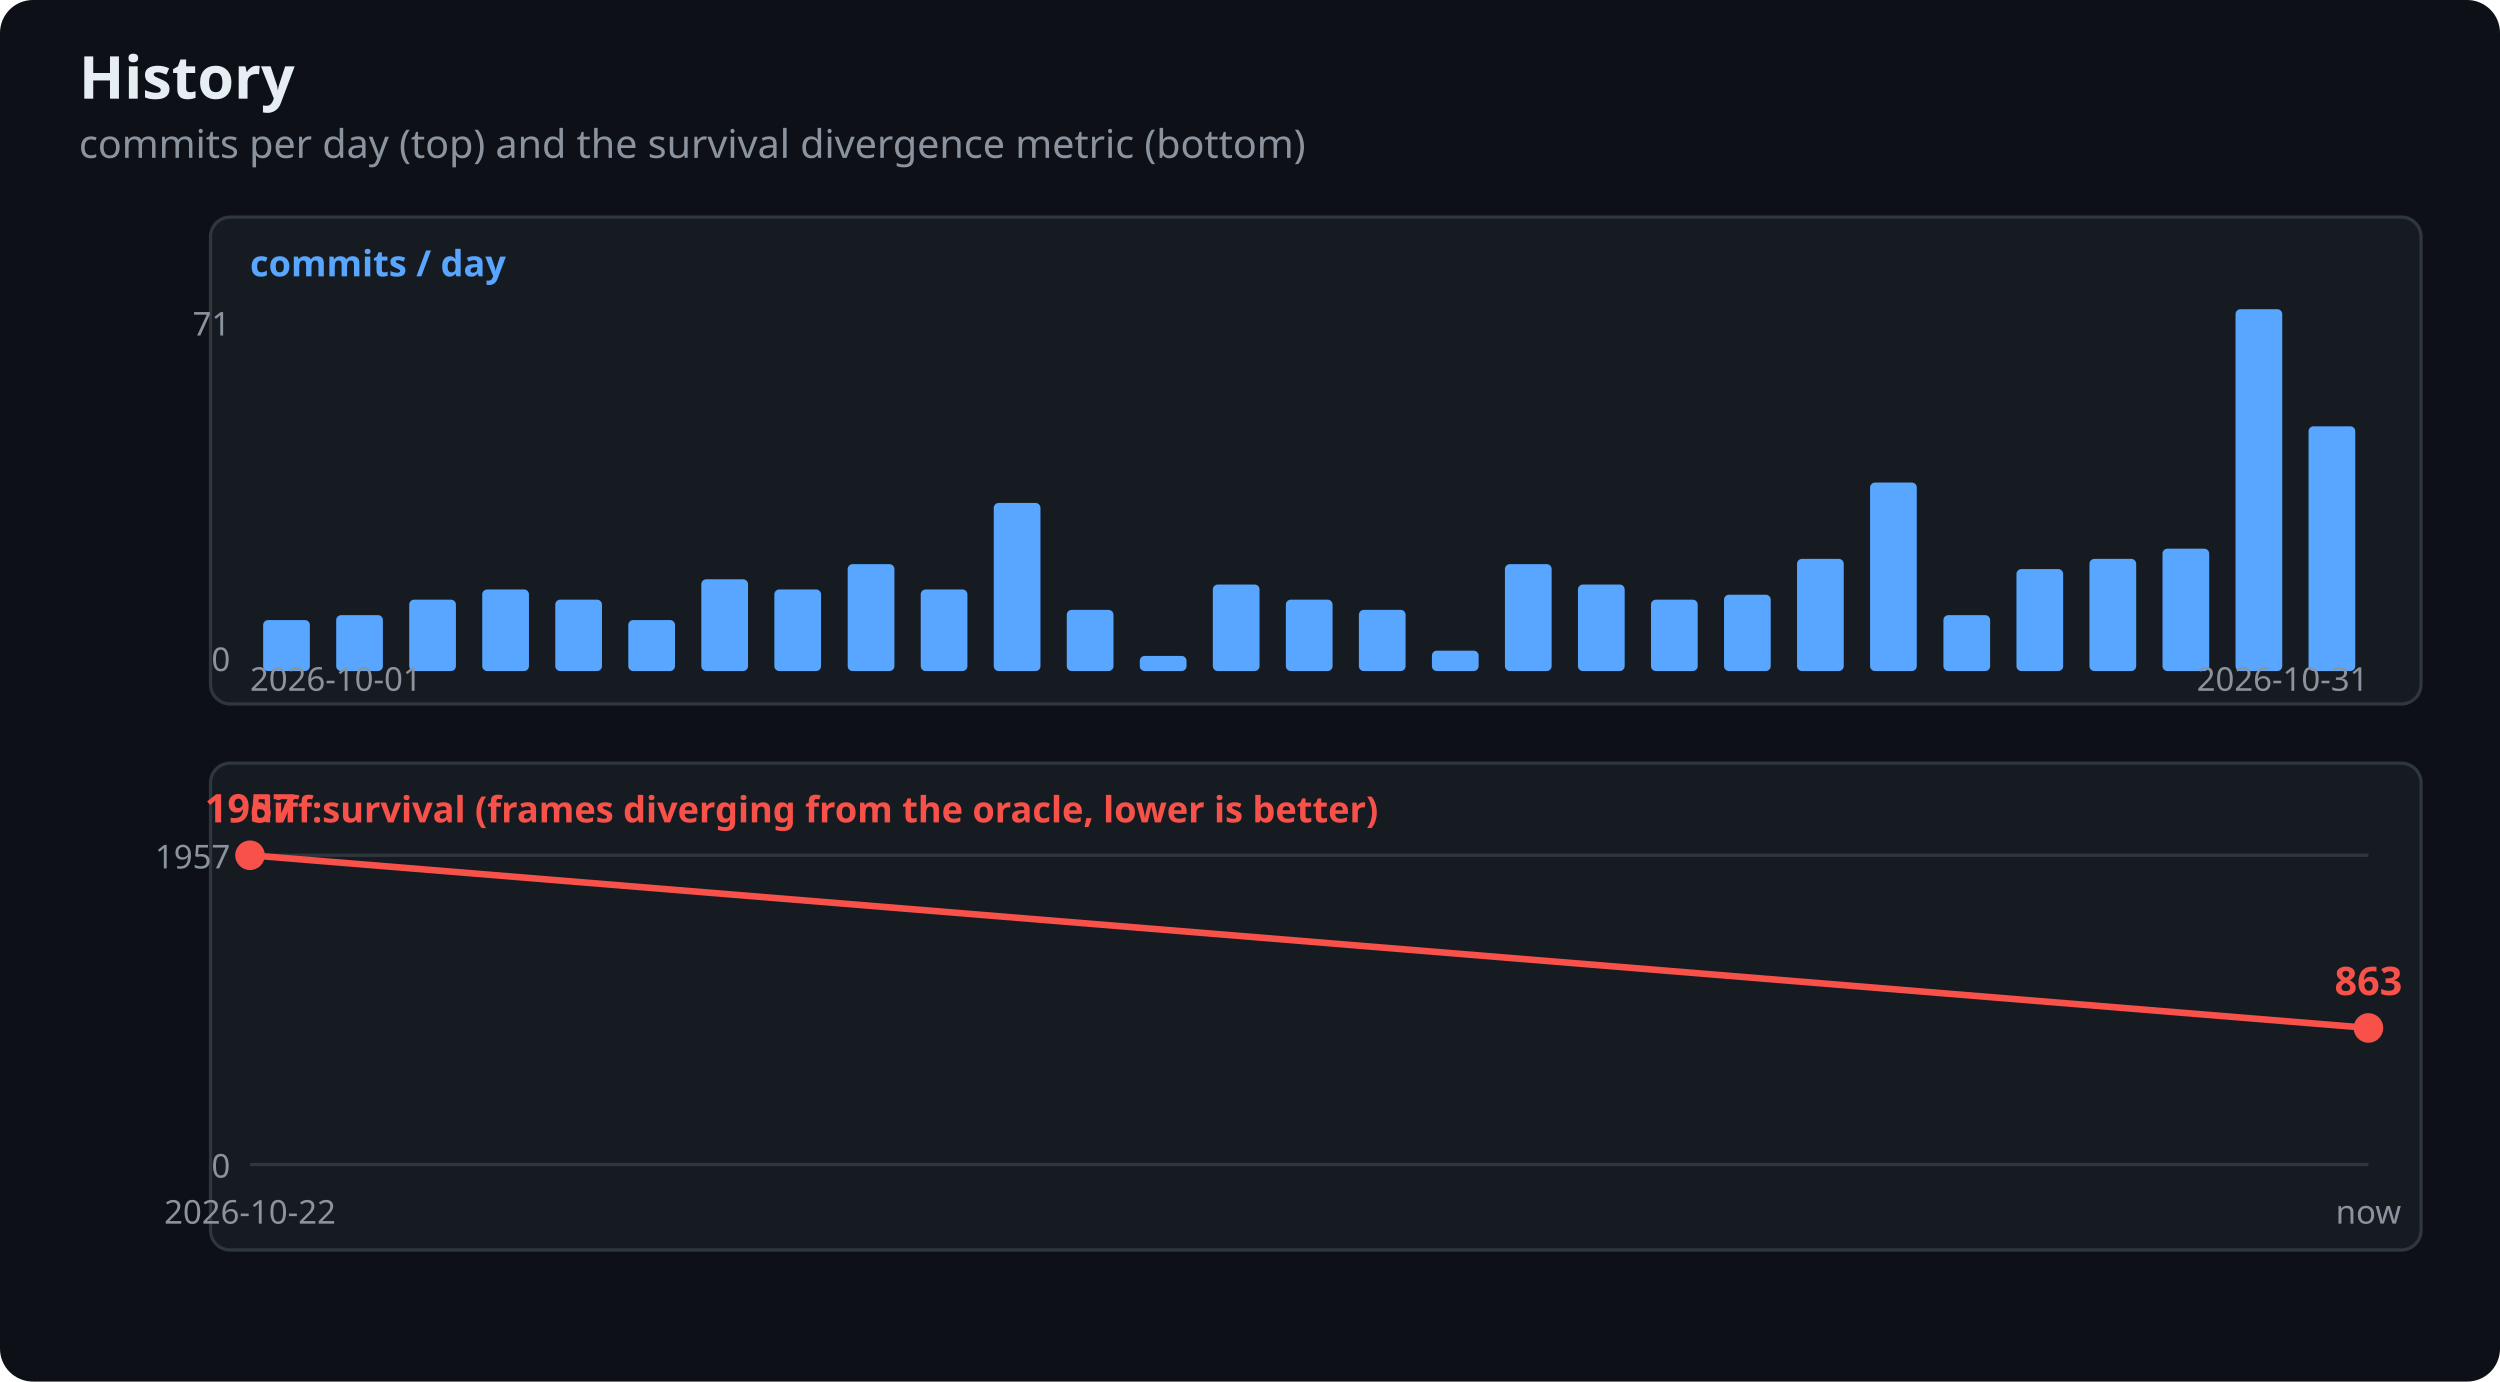
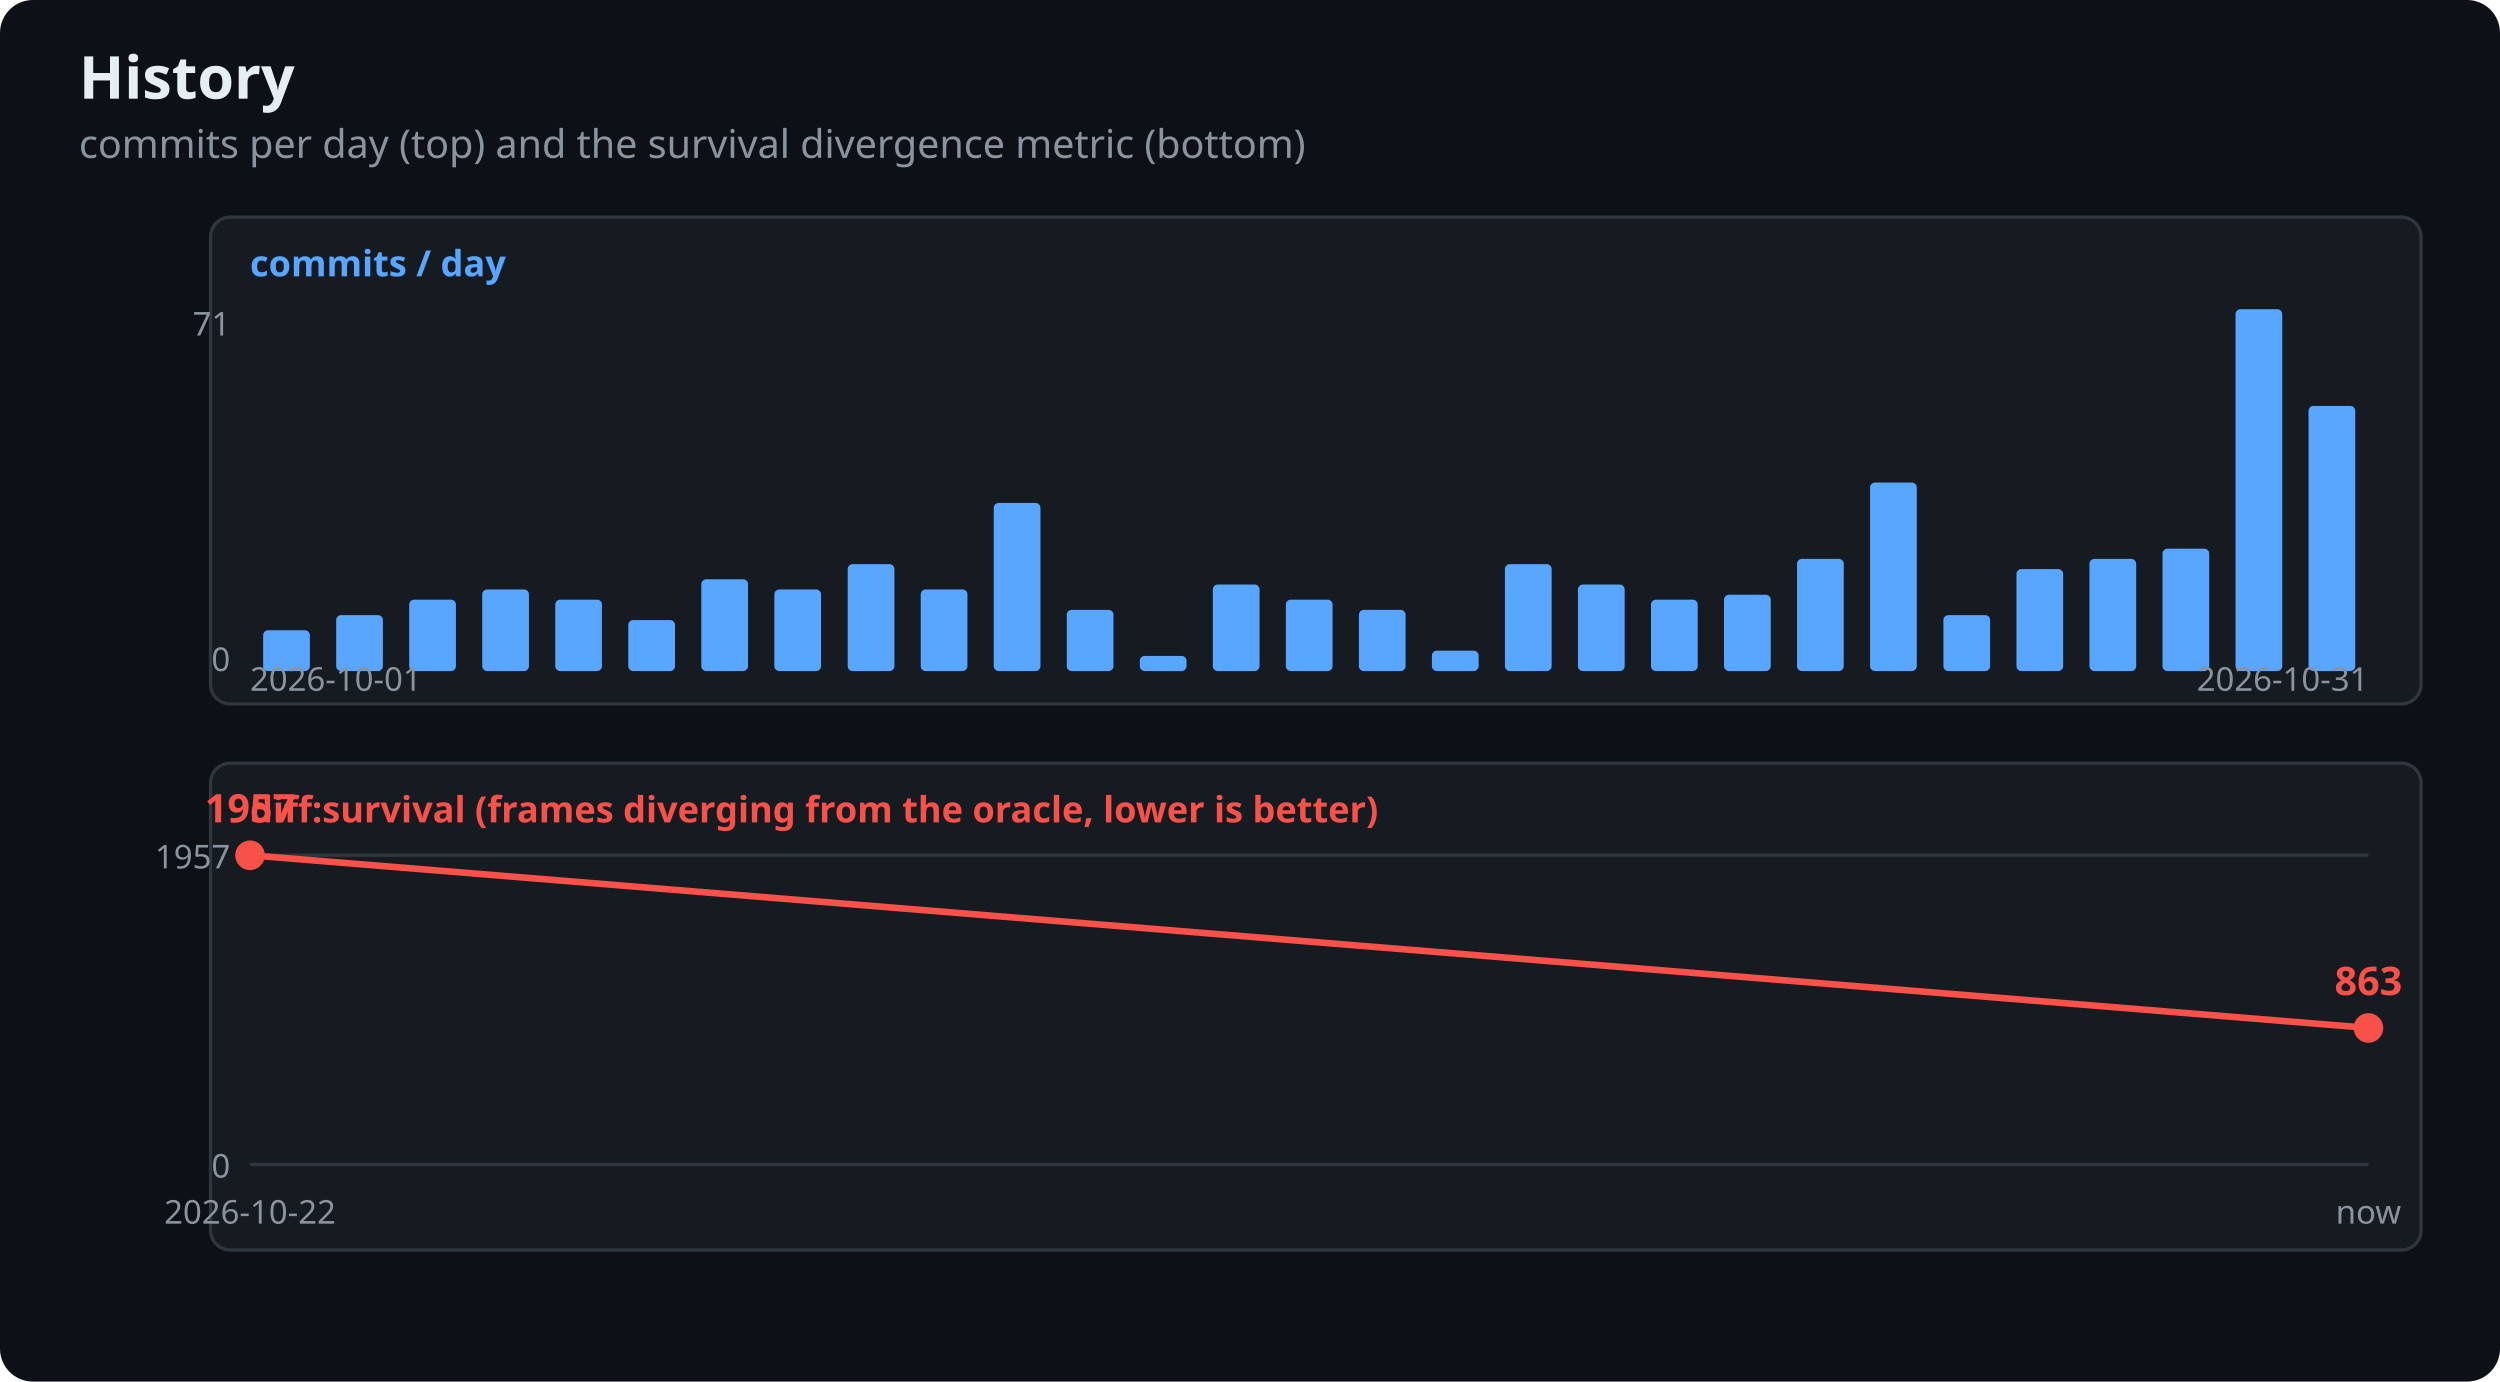
<svg xmlns="http://www.w3.org/2000/svg" width="760" height="420" viewBox="0 0 760 420" font-family="Segoe UI,Ubuntu,sans-serif">
  <rect width="760" height="420" rx="10" fill="#0d1117" />
  <text x="24" y="30" fill="#e6edf3" font-size="18" font-weight="600">History</text>
  <text x="24" y="48" fill="#8b949e" font-size="12">commits per day (top) and the survival divergence metric (bottom)</text>
  <rect x="64" y="66" width="672" height="148" fill="#161b22" stroke="#30363d" rx="6" />
  <text x="76" y="84" fill="#58a6ff" font-size="11" font-weight="600">commits / day</text>
-   <rect x="80.0" y="188.5" width="14.2" height="15.5" fill="#58a6ff" rx="1.5" />
+   <rect x="80.0" y="191.6" width="14.2" height="12.4" fill="#58a6ff" rx="1.5" />
  <rect x="102.2" y="187.0" width="14.2" height="17.0" fill="#58a6ff" rx="1.5" />
  <rect x="124.4" y="182.3" width="14.2" height="21.7" fill="#58a6ff" rx="1.5" />
  <rect x="146.6" y="179.2" width="14.2" height="24.8" fill="#58a6ff" rx="1.5" />
  <rect x="168.8" y="182.3" width="14.2" height="21.7" fill="#58a6ff" rx="1.5" />
  <rect x="191.0" y="188.5" width="14.2" height="15.5" fill="#58a6ff" rx="1.5" />
  <rect x="213.2" y="176.1" width="14.2" height="27.9" fill="#58a6ff" rx="1.5" />
  <rect x="235.4" y="179.2" width="14.2" height="24.8" fill="#58a6ff" rx="1.5" />
  <rect x="257.7" y="171.5" width="14.2" height="32.5" fill="#58a6ff" rx="1.5" />
  <rect x="279.9" y="179.2" width="14.2" height="24.8" fill="#58a6ff" rx="1.5" />
  <rect x="302.1" y="152.9" width="14.2" height="51.1" fill="#58a6ff" rx="1.5" />
  <rect x="324.3" y="185.4" width="14.2" height="18.6" fill="#58a6ff" rx="1.5" />
  <rect x="346.5" y="199.4" width="14.2" height="4.6" fill="#58a6ff" rx="1.5" />
  <rect x="368.7" y="177.7" width="14.2" height="26.3" fill="#58a6ff" rx="1.5" />
  <rect x="390.9" y="182.3" width="14.2" height="21.7" fill="#58a6ff" rx="1.5" />
  <rect x="413.1" y="185.4" width="14.2" height="18.6" fill="#58a6ff" rx="1.5" />
  <rect x="435.3" y="197.8" width="14.2" height="6.2" fill="#58a6ff" rx="1.5" />
  <rect x="457.5" y="171.5" width="14.2" height="32.5" fill="#58a6ff" rx="1.5" />
  <rect x="479.7" y="177.7" width="14.2" height="26.3" fill="#58a6ff" rx="1.5" />
  <rect x="501.9" y="182.3" width="14.2" height="21.7" fill="#58a6ff" rx="1.5" />
  <rect x="524.1" y="180.8" width="14.2" height="23.2" fill="#58a6ff" rx="1.5" />
  <rect x="546.3" y="169.9" width="14.2" height="34.1" fill="#58a6ff" rx="1.5" />
  <rect x="568.5" y="146.7" width="14.2" height="57.3" fill="#58a6ff" rx="1.5" />
  <rect x="590.8" y="187.0" width="14.2" height="17.0" fill="#58a6ff" rx="1.5" />
  <rect x="613.0" y="173.0" width="14.2" height="31.0" fill="#58a6ff" rx="1.5" />
  <rect x="635.2" y="169.9" width="14.2" height="34.1" fill="#58a6ff" rx="1.5" />
  <rect x="657.4" y="166.8" width="14.2" height="37.2" fill="#58a6ff" rx="1.5" />
  <rect x="679.6" y="94.0" width="14.2" height="110.0" fill="#58a6ff" rx="1.5" />
-   <rect x="701.8" y="129.6" width="14.2" height="74.4" fill="#58a6ff" rx="1.5" />
+   <rect x="701.8" y="123.4" width="14.2" height="80.6" fill="#58a6ff" rx="1.5" />
  <text x="70" y="102" fill="#8b949e" font-size="10" text-anchor="end">71</text>
  <text x="70" y="204" fill="#8b949e" font-size="10" text-anchor="end">0</text>
  <text x="76" y="210" fill="#8b949e" font-size="10">2026-10-01</text>
  <text x="720" y="210" fill="#8b949e" font-size="10" text-anchor="end">2026-10-31</text>
  <rect x="64" y="232" width="672" height="148" fill="#161b22" stroke="#30363d" rx="6" />
  <text x="76" y="250" fill="#f85149" font-size="11" font-weight="600">diff:survival (frames diverging from the oracle, lower is better)</text>
  <line x1="76" y1="354.0" x2="720" y2="354.0" stroke="#30363d" stroke-width="1" />
  <text x="70" y="358.0" fill="#8b949e" font-size="10" text-anchor="end">0</text>
  <line x1="76" y1="260.0" x2="720" y2="260.0" stroke="#30363d" stroke-width="1" />
  <text x="70" y="264.0" fill="#8b949e" font-size="10" text-anchor="end">1957</text>
  <circle cx="76.0" cy="260.0" r="4.5" fill="#f85149" />
  <text x="76.0" y="250.0" fill="#f85149" font-size="12" font-weight="600" text-anchor="middle">1957</text>
  <text x="76.0" y="372" fill="#8b949e" font-size="10" text-anchor="middle">2026-10-22</text>
  <circle cx="720.0" cy="312.5" r="4.5" fill="#f85149" />
  <text x="720.0" y="302.5" fill="#f85149" font-size="12" font-weight="600" text-anchor="middle">863</text>
  <text x="720.0" y="372" fill="#8b949e" font-size="10" text-anchor="middle">now</text>
  <polyline points="76.0,260.0 720.0,312.5" fill="none" stroke="#f85149" stroke-width="2" />
</svg>
